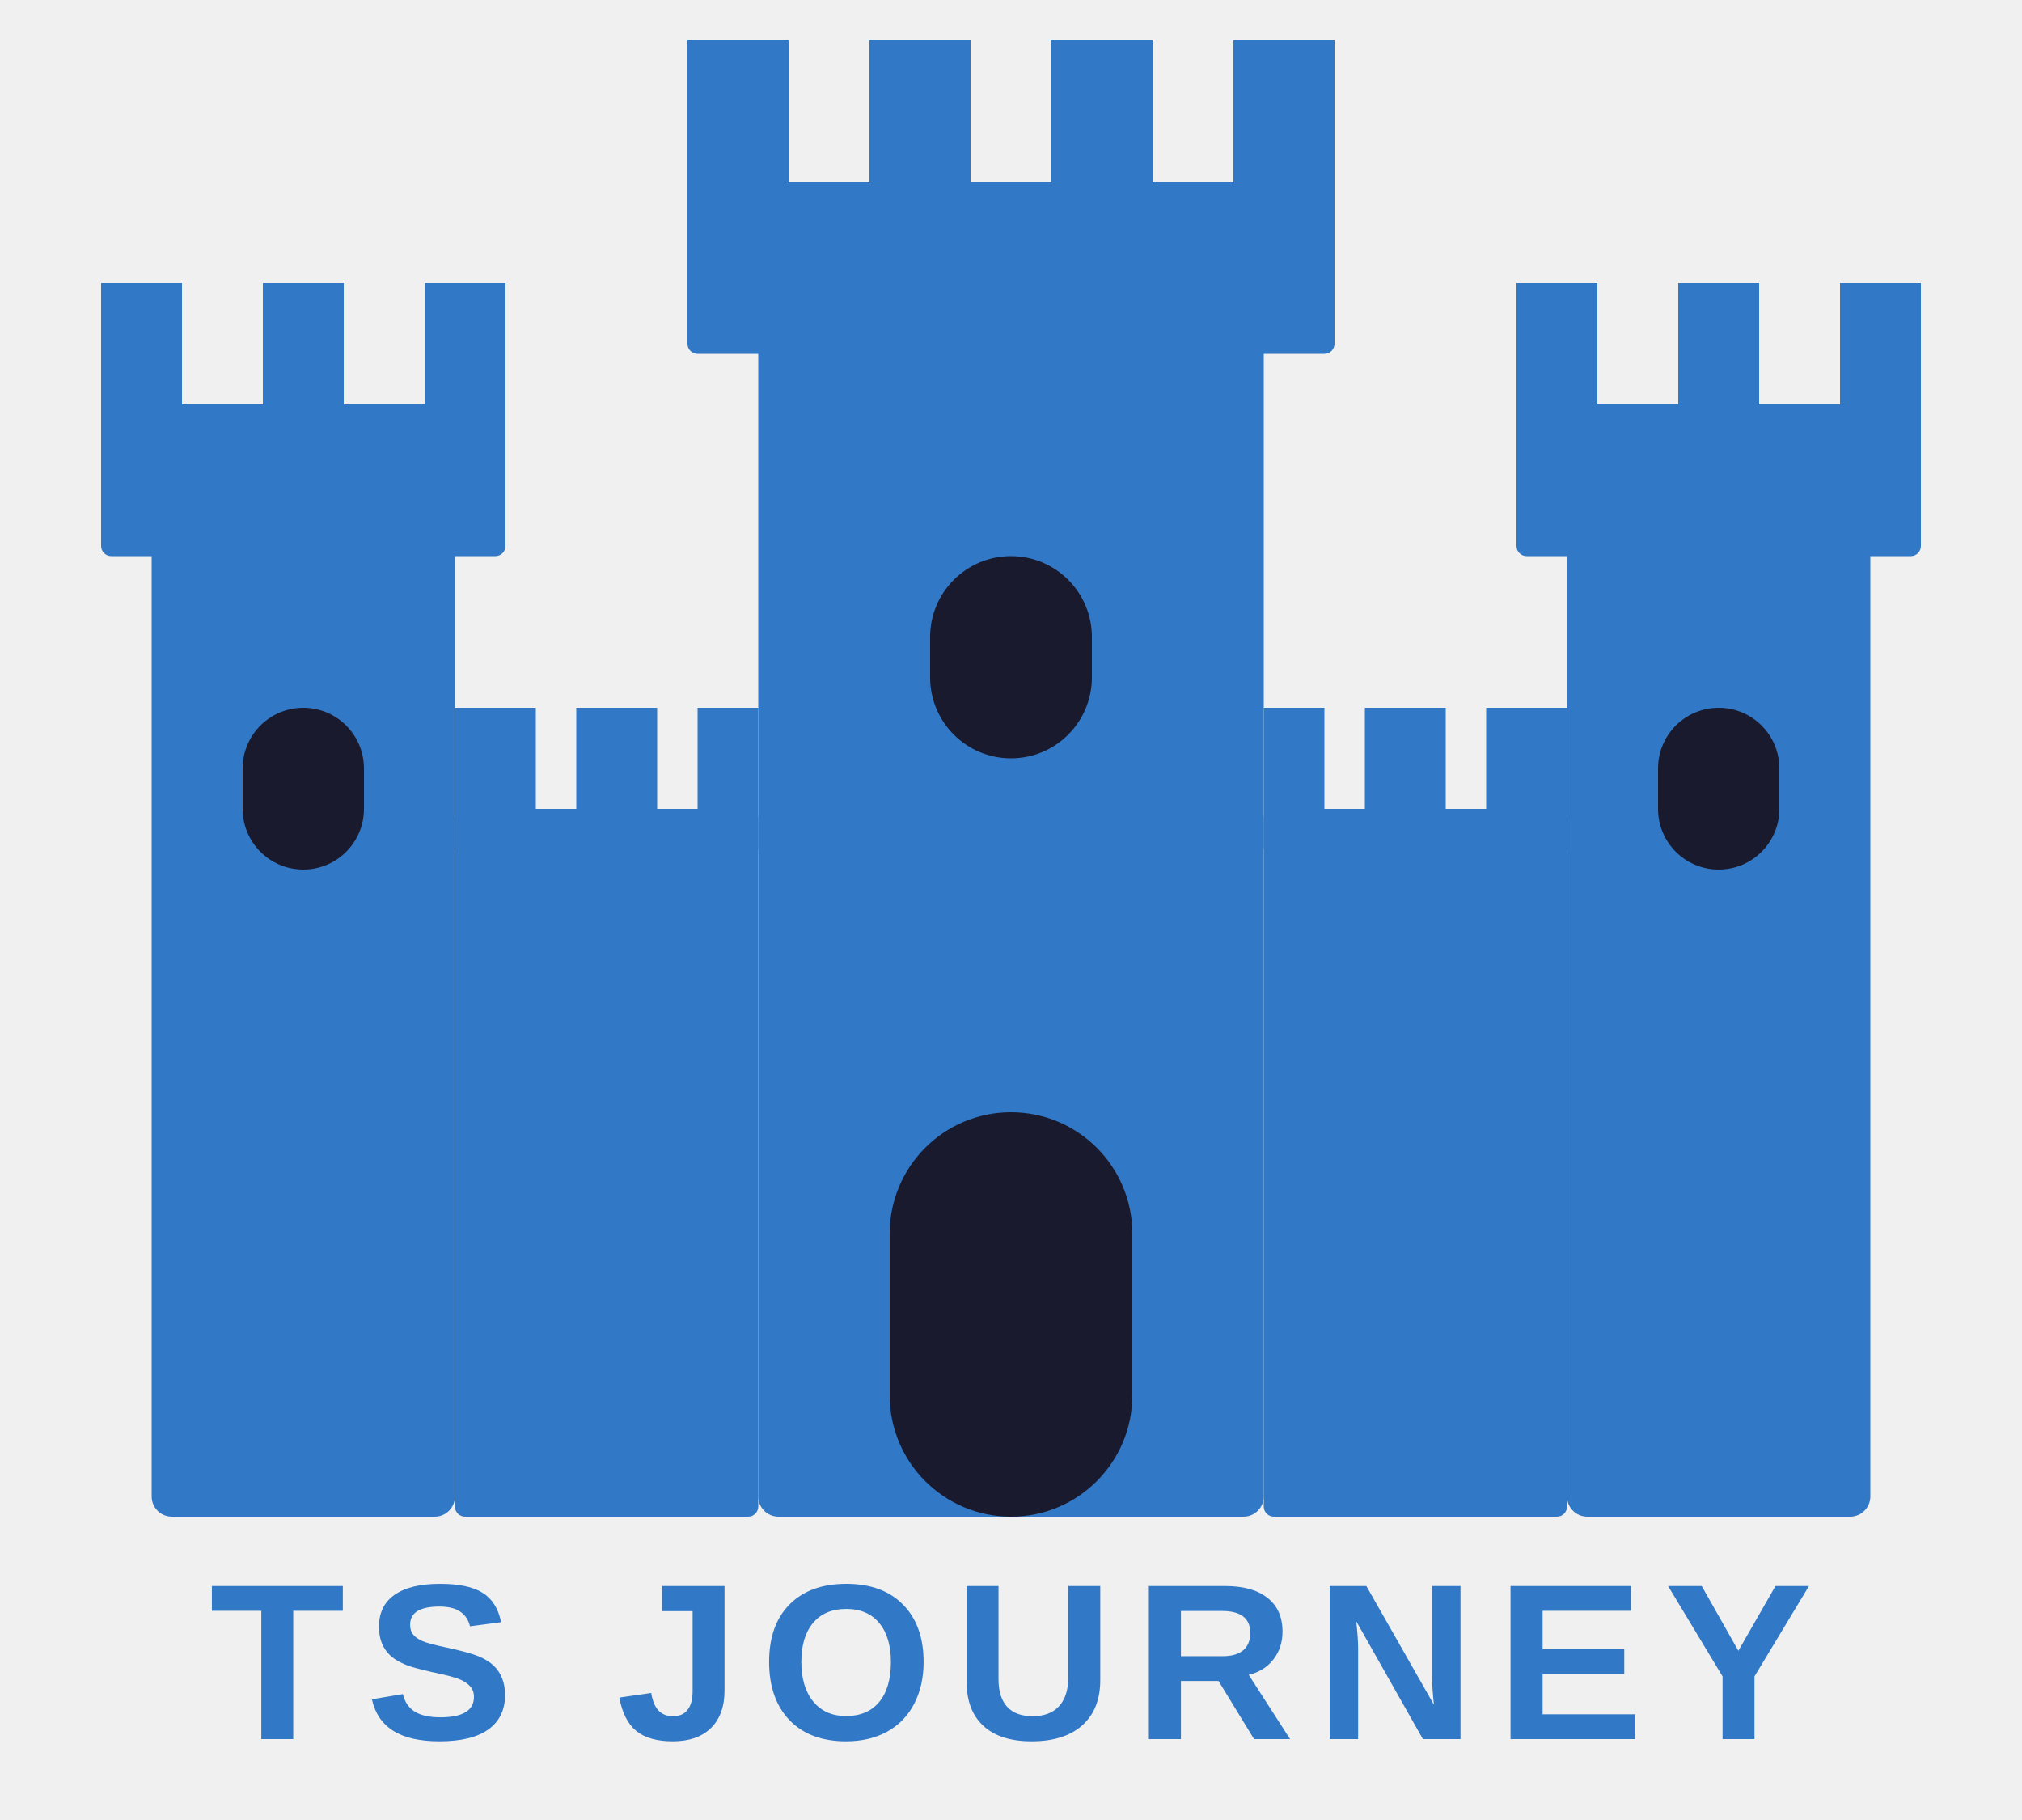
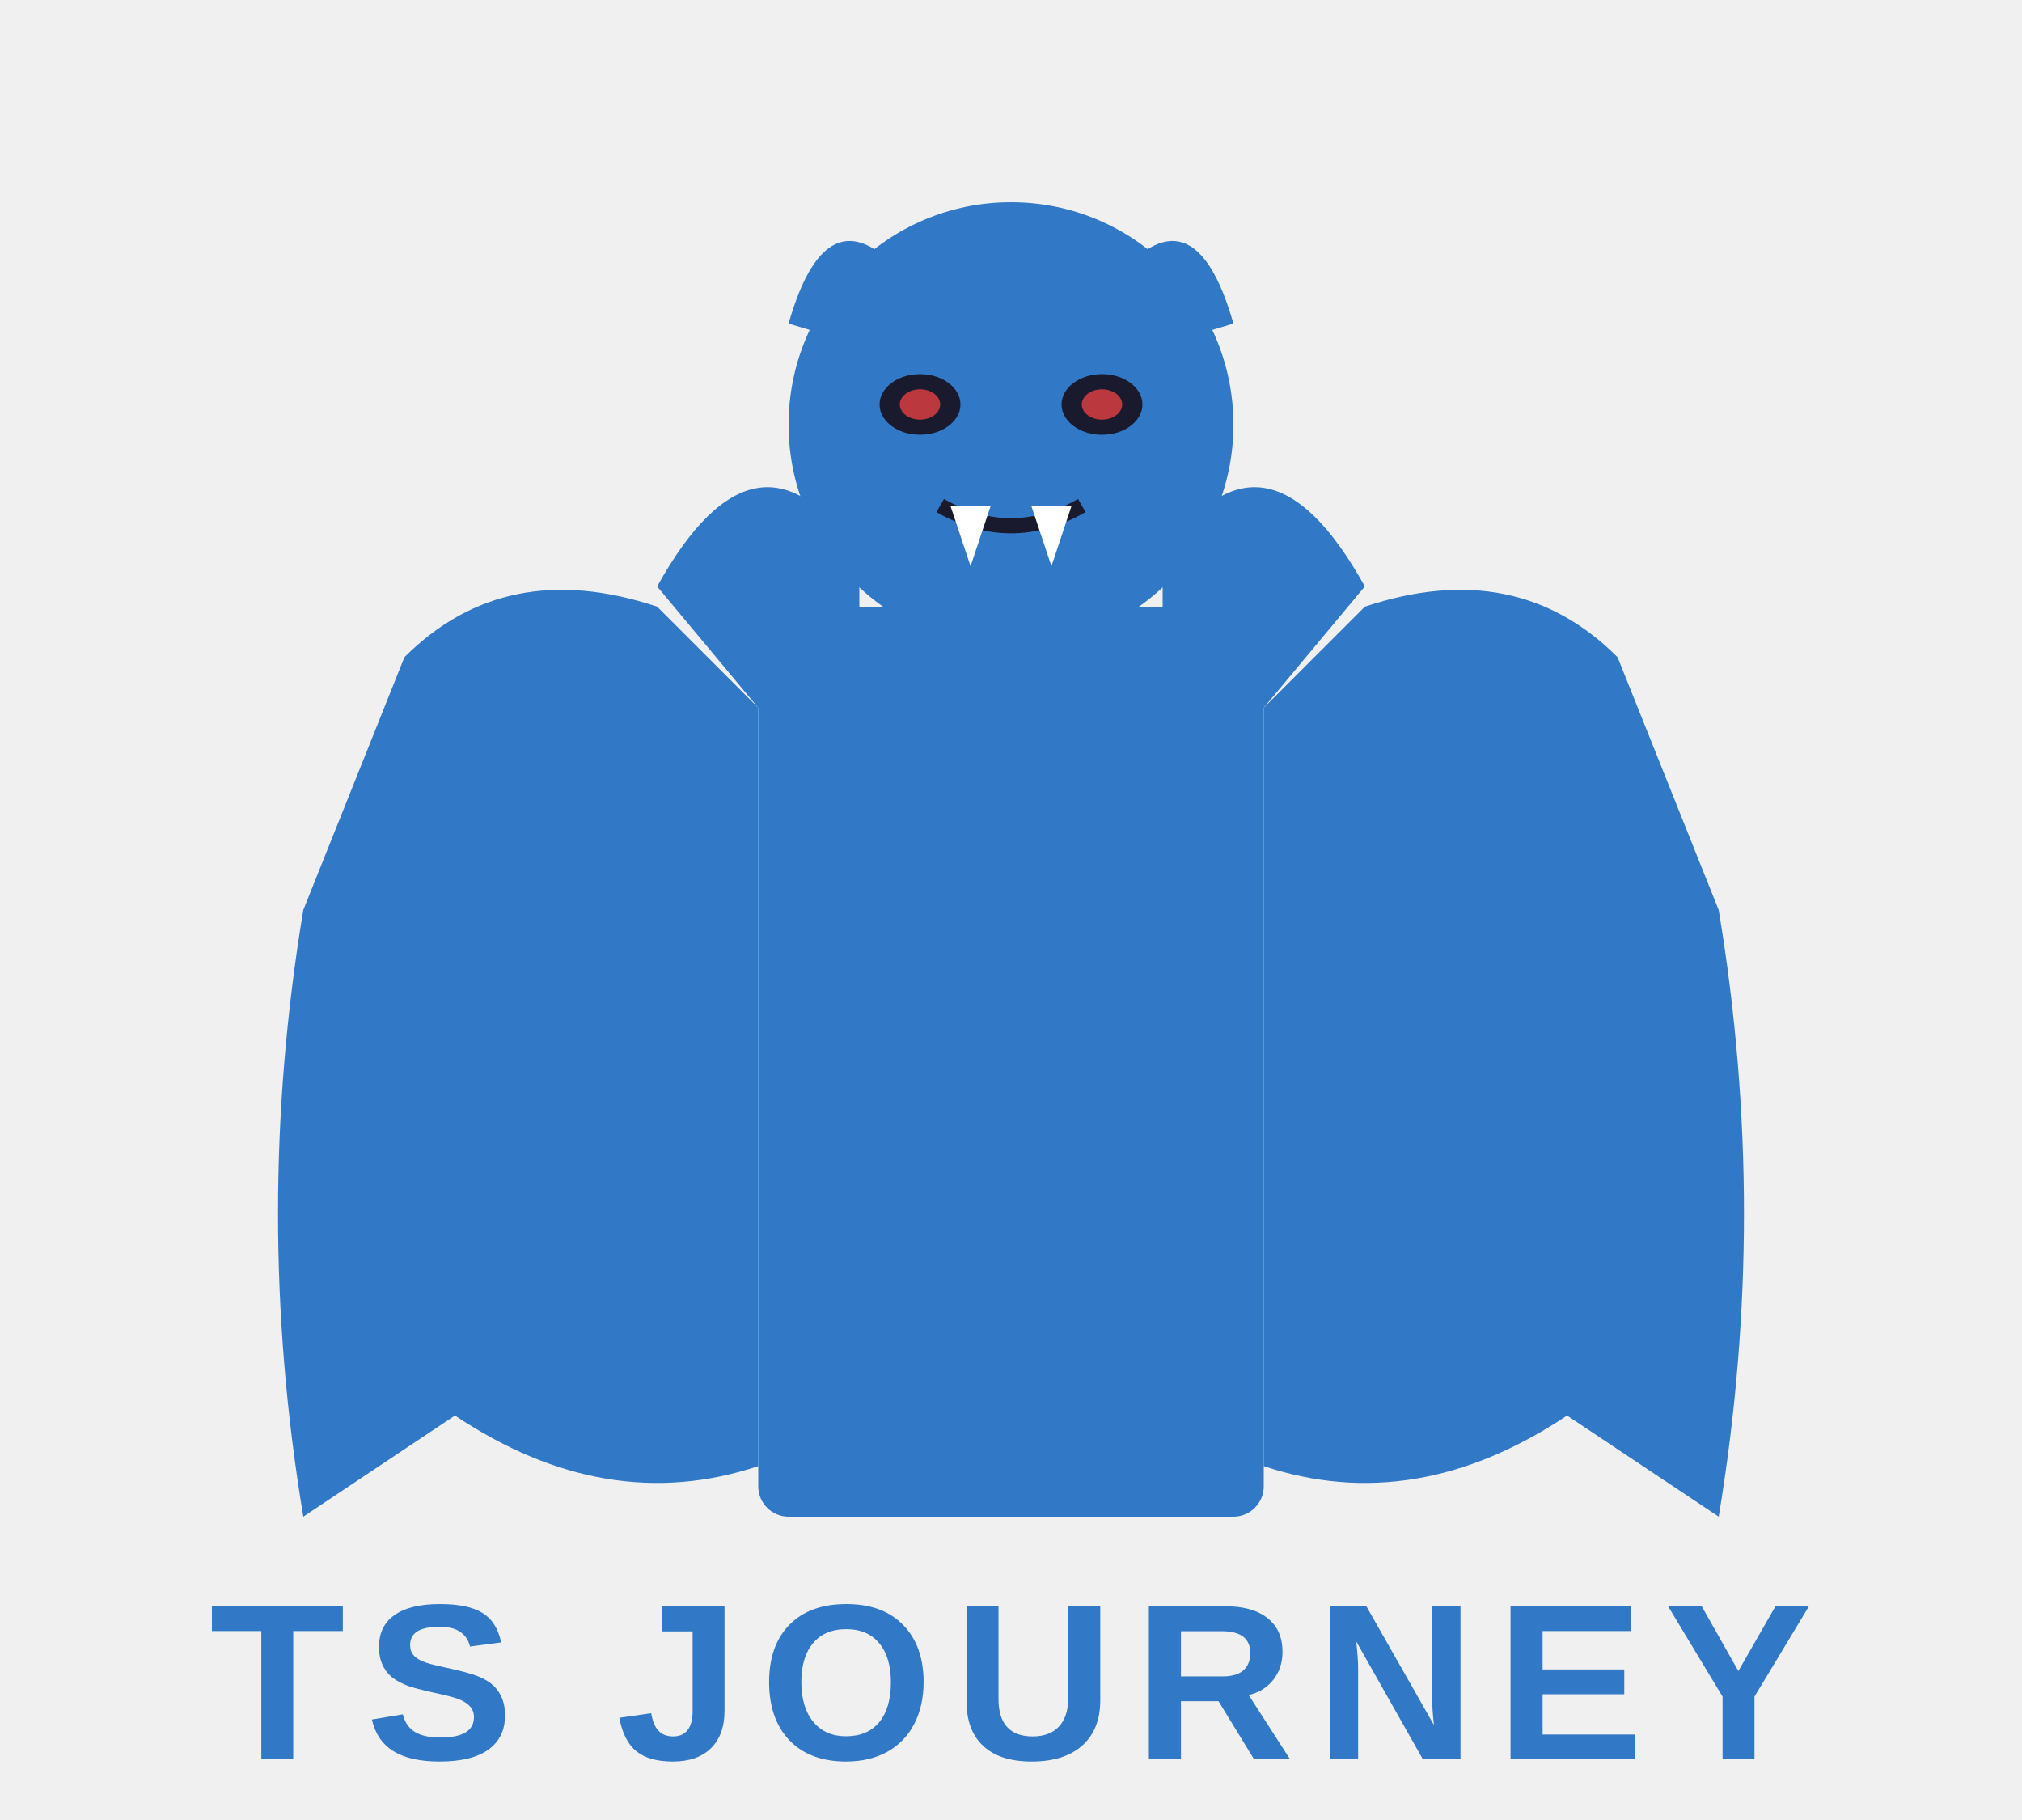
<svg xmlns="http://www.w3.org/2000/svg" viewBox="0 0 200 180">
  <g fill="#3178c6">
-     <rect x="15" y="50" width="30" height="100" rx="2" />
-     <rect x="10" y="40" width="40" height="15" rx="1" />
-     <rect x="10" y="28" width="8" height="16" />
-     <rect x="26" y="28" width="8" height="16" />
-     <rect x="42" y="28" width="8" height="16" />
-     <rect x="155" y="50" width="30" height="100" rx="2" />
-     <rect x="150" y="40" width="40" height="15" rx="1" />
-     <rect x="150" y="28" width="8" height="16" />
-     <rect x="166" y="28" width="8" height="16" />
-     <rect x="182" y="28" width="8" height="16" />
-     <rect x="75" y="30" width="50" height="120" rx="2" />
-     <rect x="68" y="18" width="64" height="17" rx="1" />
-     <rect x="68" y="4" width="10" height="18" />
-     <rect x="86" y="4" width="10" height="18" />
-     <rect x="104" y="4" width="10" height="18" />
-     <rect x="122" y="4" width="10" height="18" />
-     <rect x="45" y="80" width="30" height="70" rx="1" />
-     <rect x="125" y="80" width="30" height="70" rx="1" />
-     <rect x="45" y="70" width="8" height="14" />
-     <rect x="57" y="70" width="8" height="14" />
-     <rect x="69" y="70" width="6" height="14" />
-     <rect x="125" y="70" width="6" height="14" />
-     <rect x="135" y="70" width="8" height="14" />
-     <rect x="147" y="70" width="8" height="14" />
-     <rect x="88" y="110" width="24" height="40" rx="12" fill="#1a1a2e" />
-     <rect x="92" y="55" width="16" height="20" rx="8" fill="#1a1a2e" />
-     <rect x="24" y="70" width="12" height="16" rx="6" fill="#1a1a2e" />
-     <rect x="164" y="70" width="12" height="16" rx="6" fill="#1a1a2e" />
+     <path d="M40 65 Q50 55 65 60 L75 70 L75 145 Q60 150 45 140 L30 150 Q25 120 30 90 Z" />
+     <path d="M160 65 Q150 55 135 60 L125 70 L125 145 Q140 150 155 140 L170 150 Q175 120 170 90 Z" />
+     <path d="M65 58 Q75 40 85 55 L85 70 L75 70 Z" />
+     <path d="M135 58 Q125 40 115 55 L115 70 L125 70 Z" />
+     <rect x="75" y="60" width="50" height="90" rx="3" />
+     <circle cx="100" cy="42" r="22" />
+     <path d="M78 32 Q82 18 90 28 L88 35 Z" />
+     <path d="M122 32 Q118 18 110 28 L112 35 Z" />
+     <path d="M88 28 Q100 38 112 28 Q100 22 88 28" />
  </g>
-   <text x="100" y="172" text-anchor="middle" font-family="Arial, sans-serif" font-weight="bold" font-size="22" fill="#3178c6" letter-spacing="2">TS JOURNEY</text>
+   <g fill="#1a1a2e">
+     <ellipse cx="91" cy="40" rx="4" ry="3" />
+     <ellipse cx="109" cy="40" rx="4" ry="3" />
+     <ellipse cx="91" cy="40" rx="2" ry="1.5" fill="#ff4444" opacity="0.7" />
+     <ellipse cx="109" cy="40" rx="2" ry="1.5" fill="#ff4444" opacity="0.7" />
+     <path d="M93 50 Q100 54 107 50" stroke="#1a1a2e" stroke-width="1.5" fill="none" />
+     <path d="M94 50 L96 56 L98 50" fill="white" />
+     <path d="M102 50 L104 56 L106 50" fill="white" />
+   </g>
+   <text x="100" y="174" text-anchor="middle" font-family="Arial, sans-serif" font-weight="bold" font-size="22" fill="#3178c6" letter-spacing="2">TS JOURNEY</text>
</svg>
